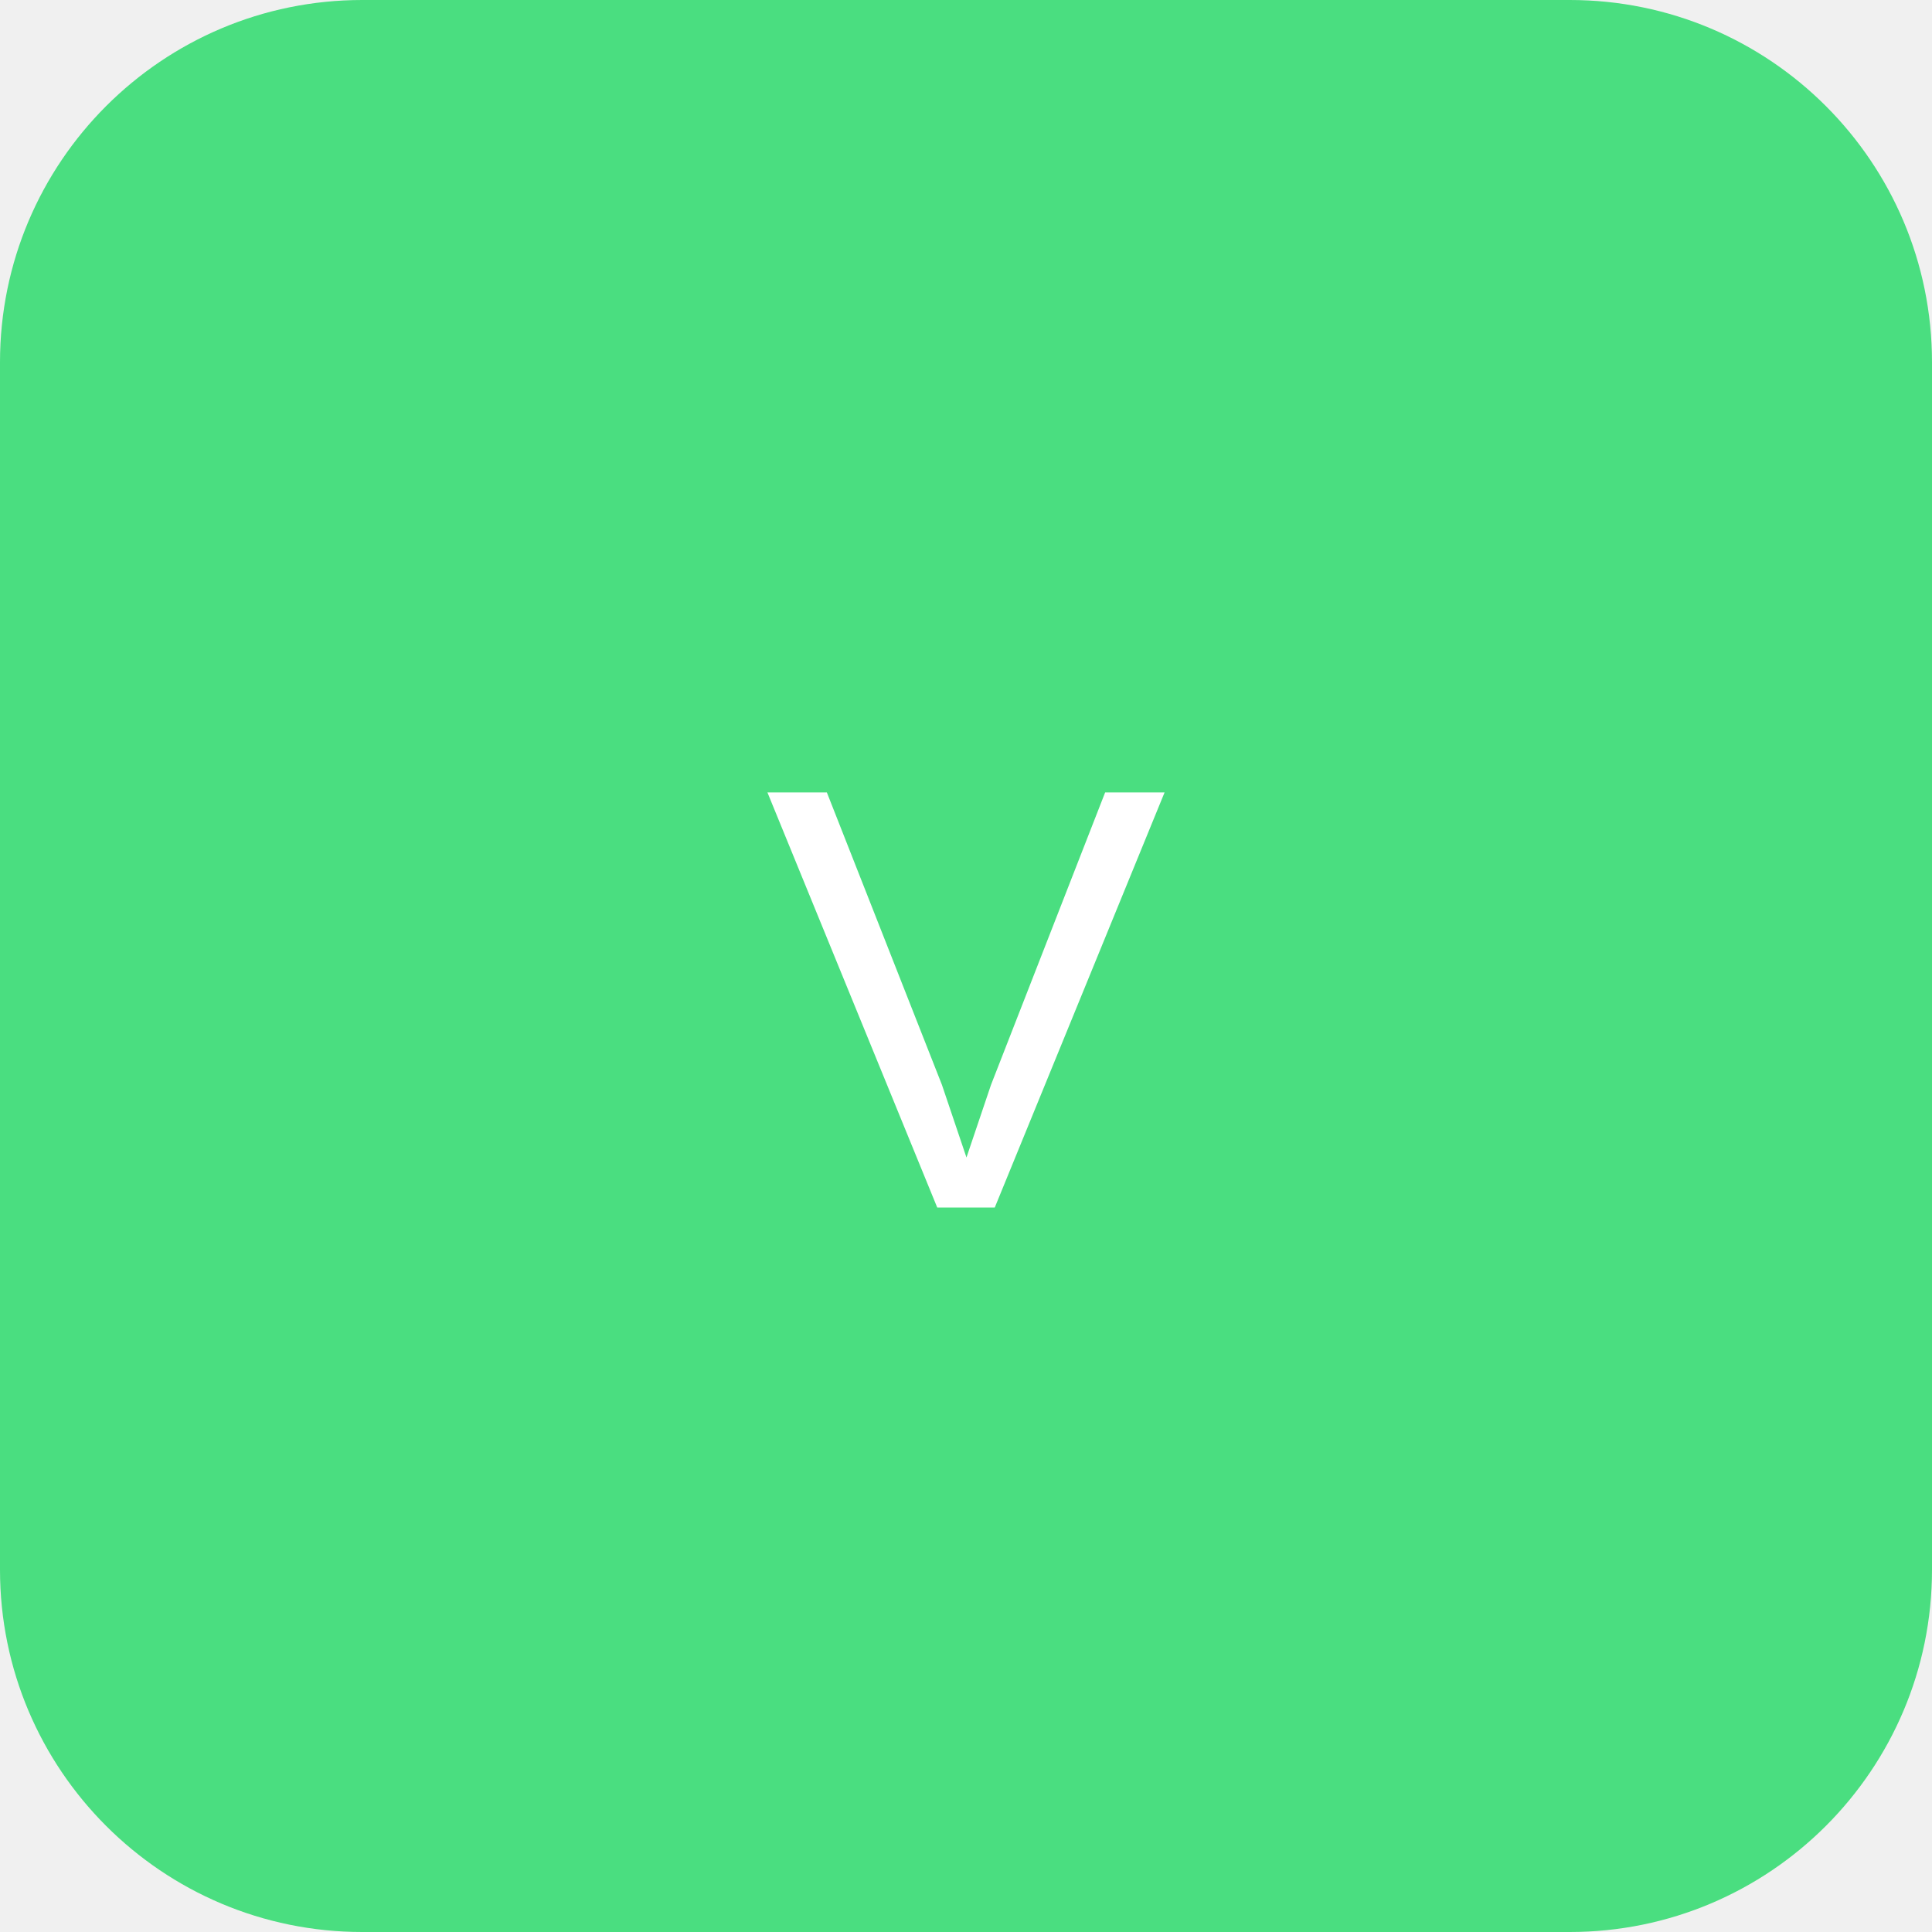
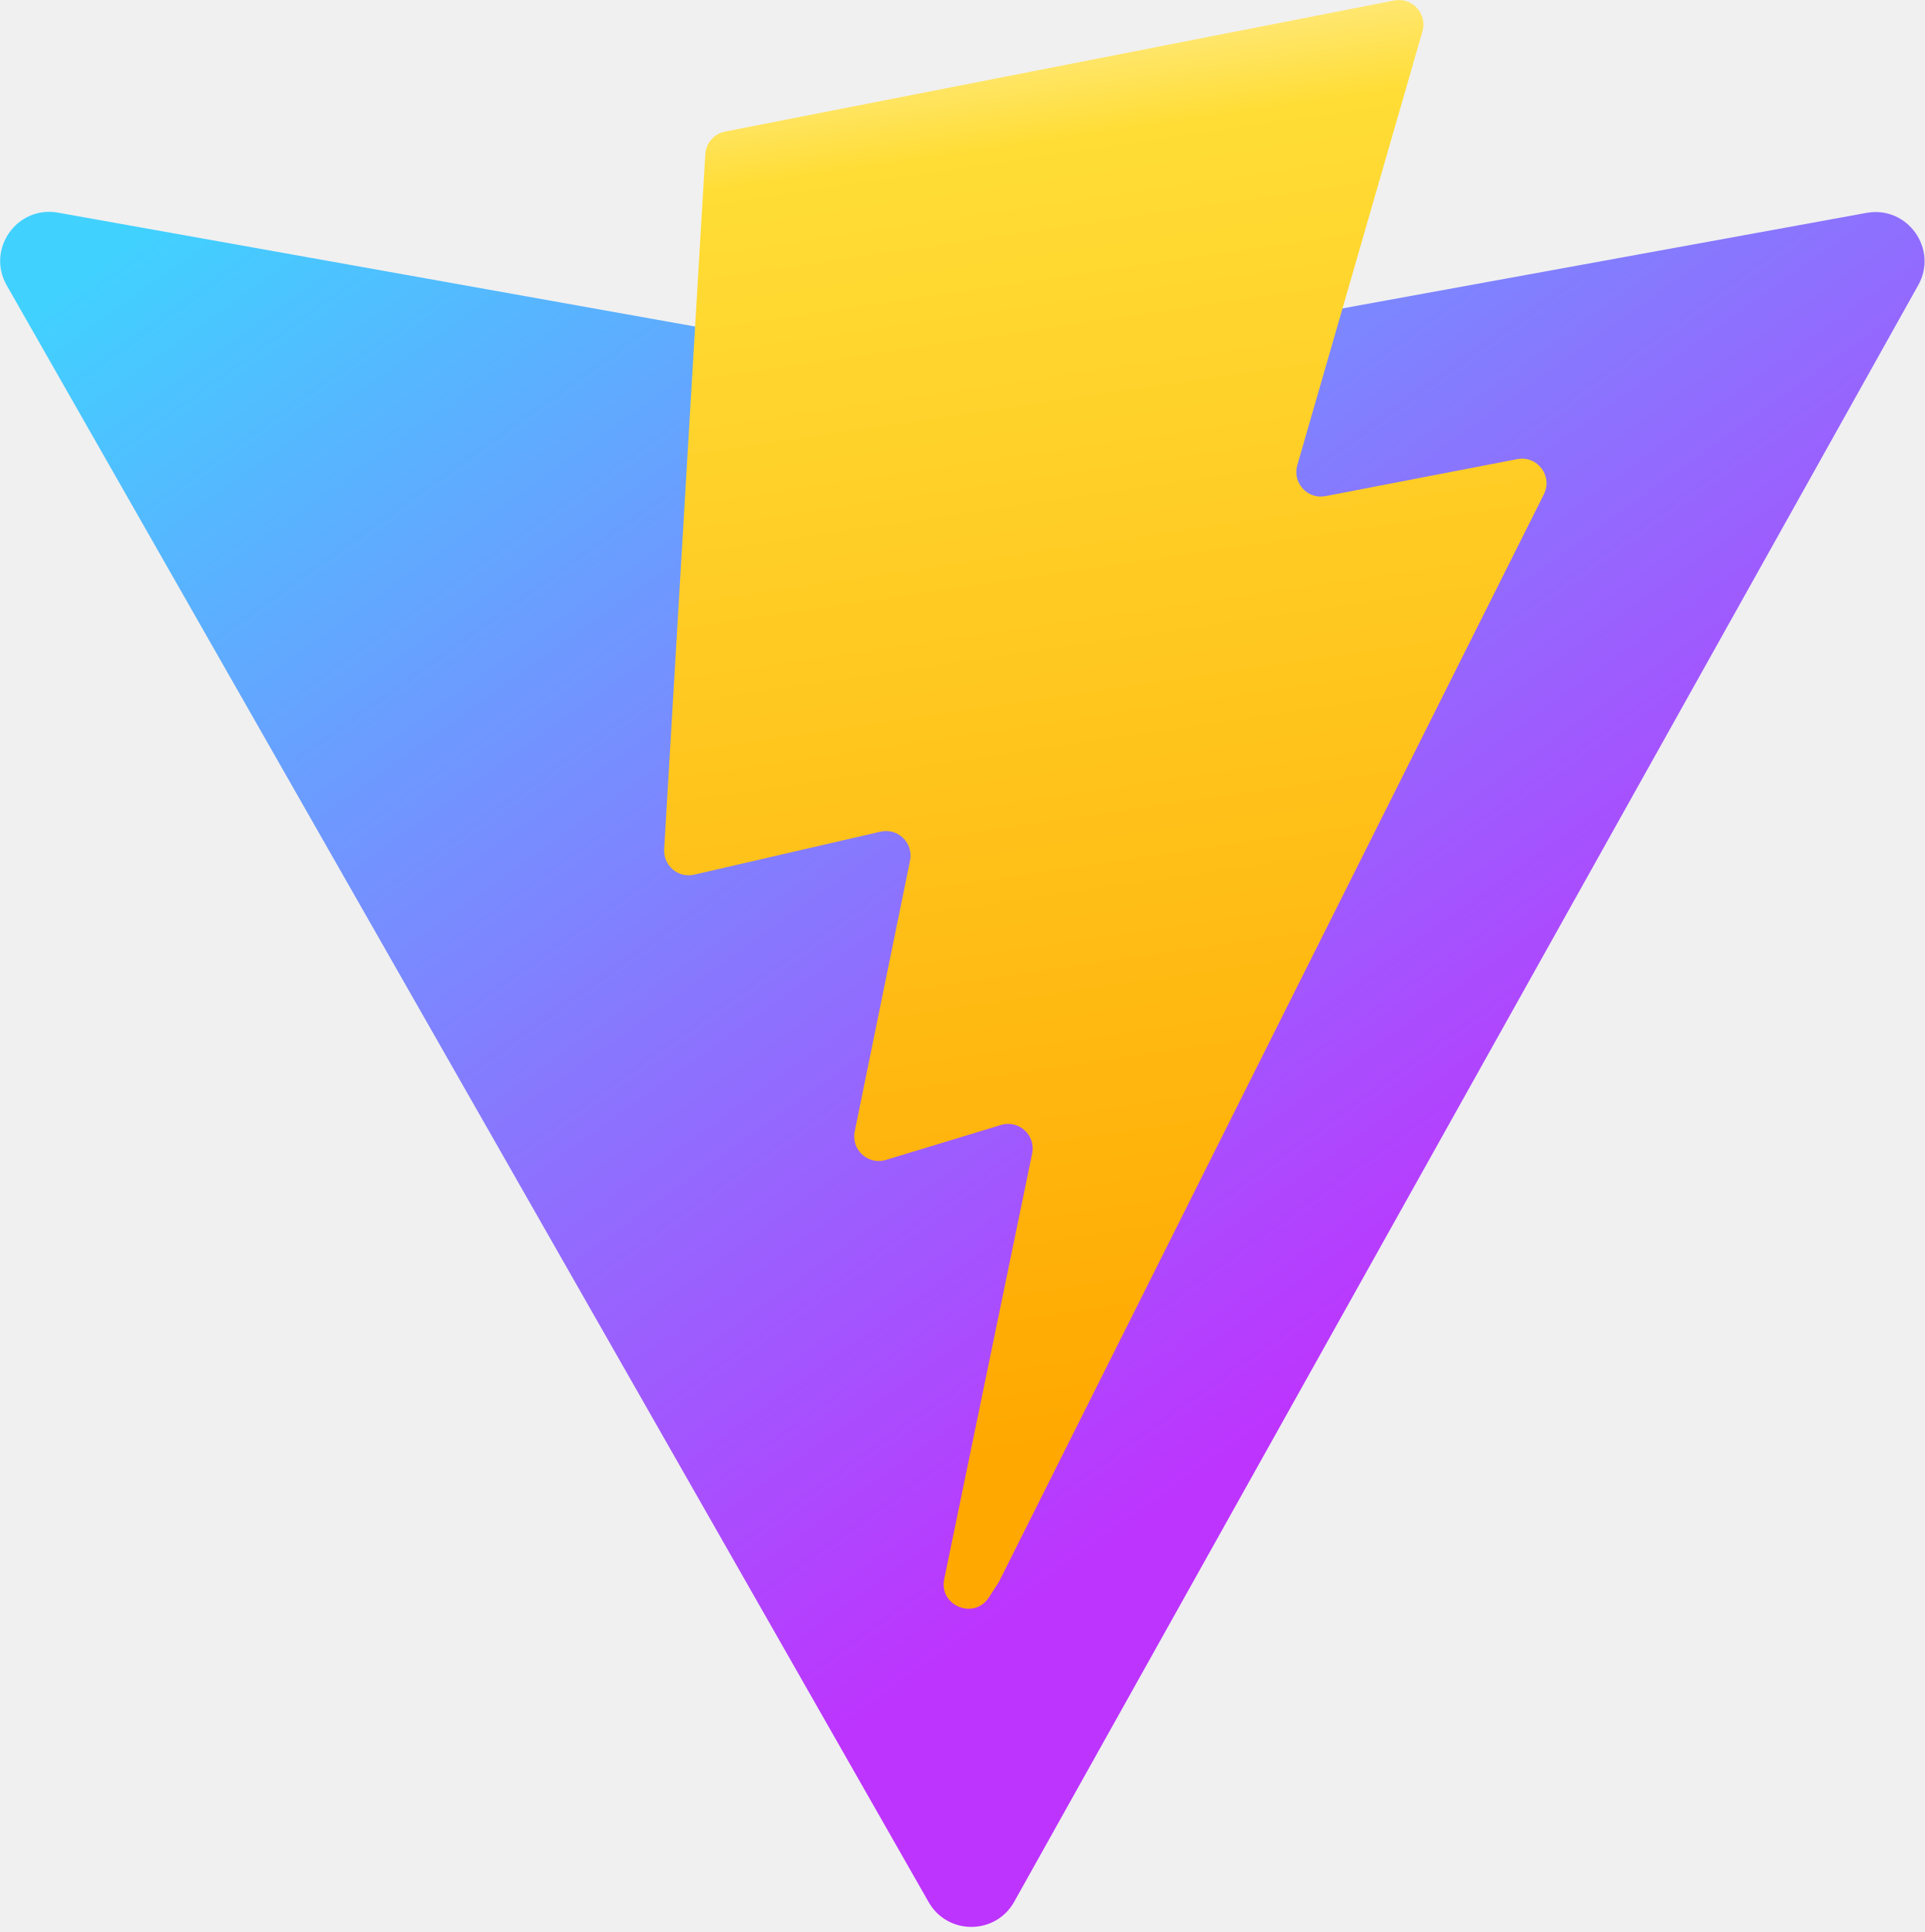
- <svg xmlns="http://www.w3.org/2000/svg" width="32" height="32" viewBox="0 0 32 32" fill="none" aria-hidden="true">
-   <rect width="32" height="32" rx="6" fill="#4ADE80" />
-   <text x="16" y="20" font-size="10" text-anchor="middle" fill="#fff" font-family="Arial, Helvetica, sans-serif">V</text>
+ <svg xmlns="http://www.w3.org/2000/svg" aria-hidden="true" role="img" class="iconify iconify--logos" width="31.88" height="32" preserveAspectRatio="xMidYMid meet" viewBox="0 0 256 257">
+   <defs>
+     <linearGradient id="IconifyId1813088fe1fbc01fb466" x1="-.828%" x2="57.636%" y1="7.652%" y2="78.411%">
+       <stop offset="0%" stop-color="#41D1FF" />
+       <stop offset="100%" stop-color="#BD34FE" />
+     </linearGradient>
+     <linearGradient id="IconifyId1813088fe1fbc01fb467" x1="43.376%" x2="50.316%" y1="2.242%" y2="89.03%">
+       <stop offset="0%" stop-color="#FFEA83" />
+       <stop offset="8.333%" stop-color="#FFDD35" />
+       <stop offset="100%" stop-color="#FFA800" />
+     </linearGradient>
+   </defs>
+   <path fill="url(#IconifyId1813088fe1fbc01fb466)" d="M255.153 37.938L134.897 252.976c-2.483 4.44-8.862 4.466-11.382.048L.875 37.958c-2.746-4.814 1.371-10.646 6.827-9.67l120.385 21.517a6.537 6.537 0 0 0 2.322-.004l117.867-21.483c5.438-.991 9.574 4.796 6.877 9.62Z" />
+   <path fill="url(#IconifyId1813088fe1fbc01fb467)" d="M185.432.063L96.44 17.501a3.268 3.268 0 0 0-2.634 3.014l-5.474 92.456a3.268 3.268 0 0 0 3.997 3.378l24.777-5.718c2.318-.535 4.413 1.507 3.936 3.838l-7.361 36.047c-.495 2.426 1.782 4.5 4.151 3.78l15.304-4.649c2.372-.72 4.652 1.36 4.15 3.788l-11.698 56.621c-.732 3.542 3.979 5.473 5.943 2.437l1.313-2.028l72.516-144.72c1.215-2.423-.88-5.186-3.54-4.672l-25.505 4.922c-2.396.462-4.435-1.77-3.759-4.114l16.646-57.705c.677-2.35-1.37-4.583-3.769-4.113Z" />
</svg>
